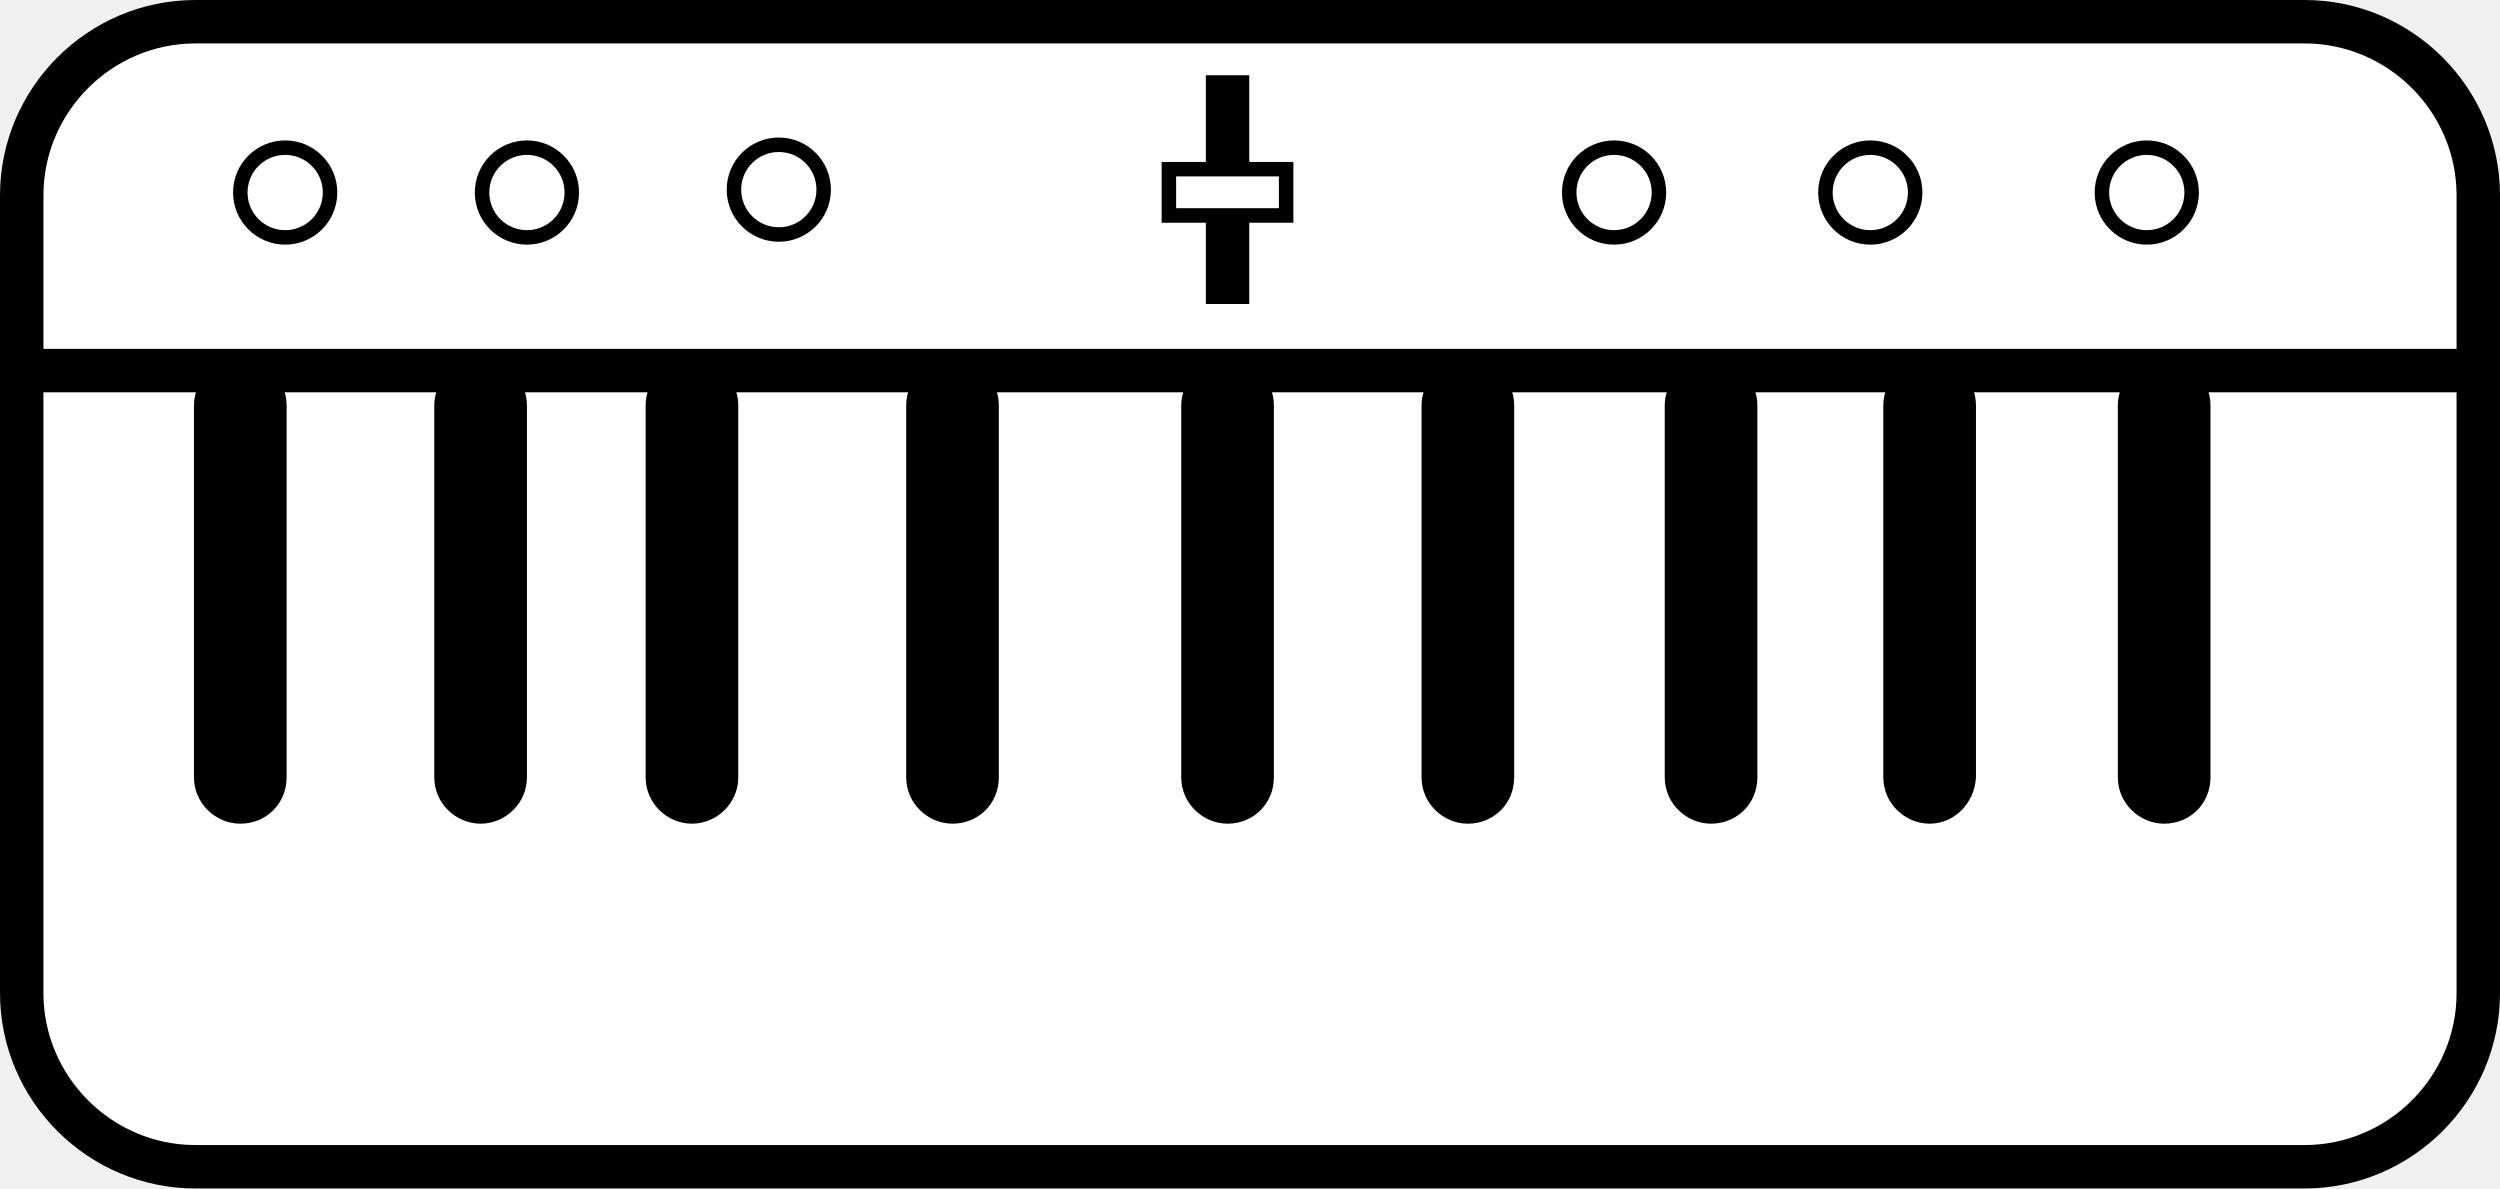
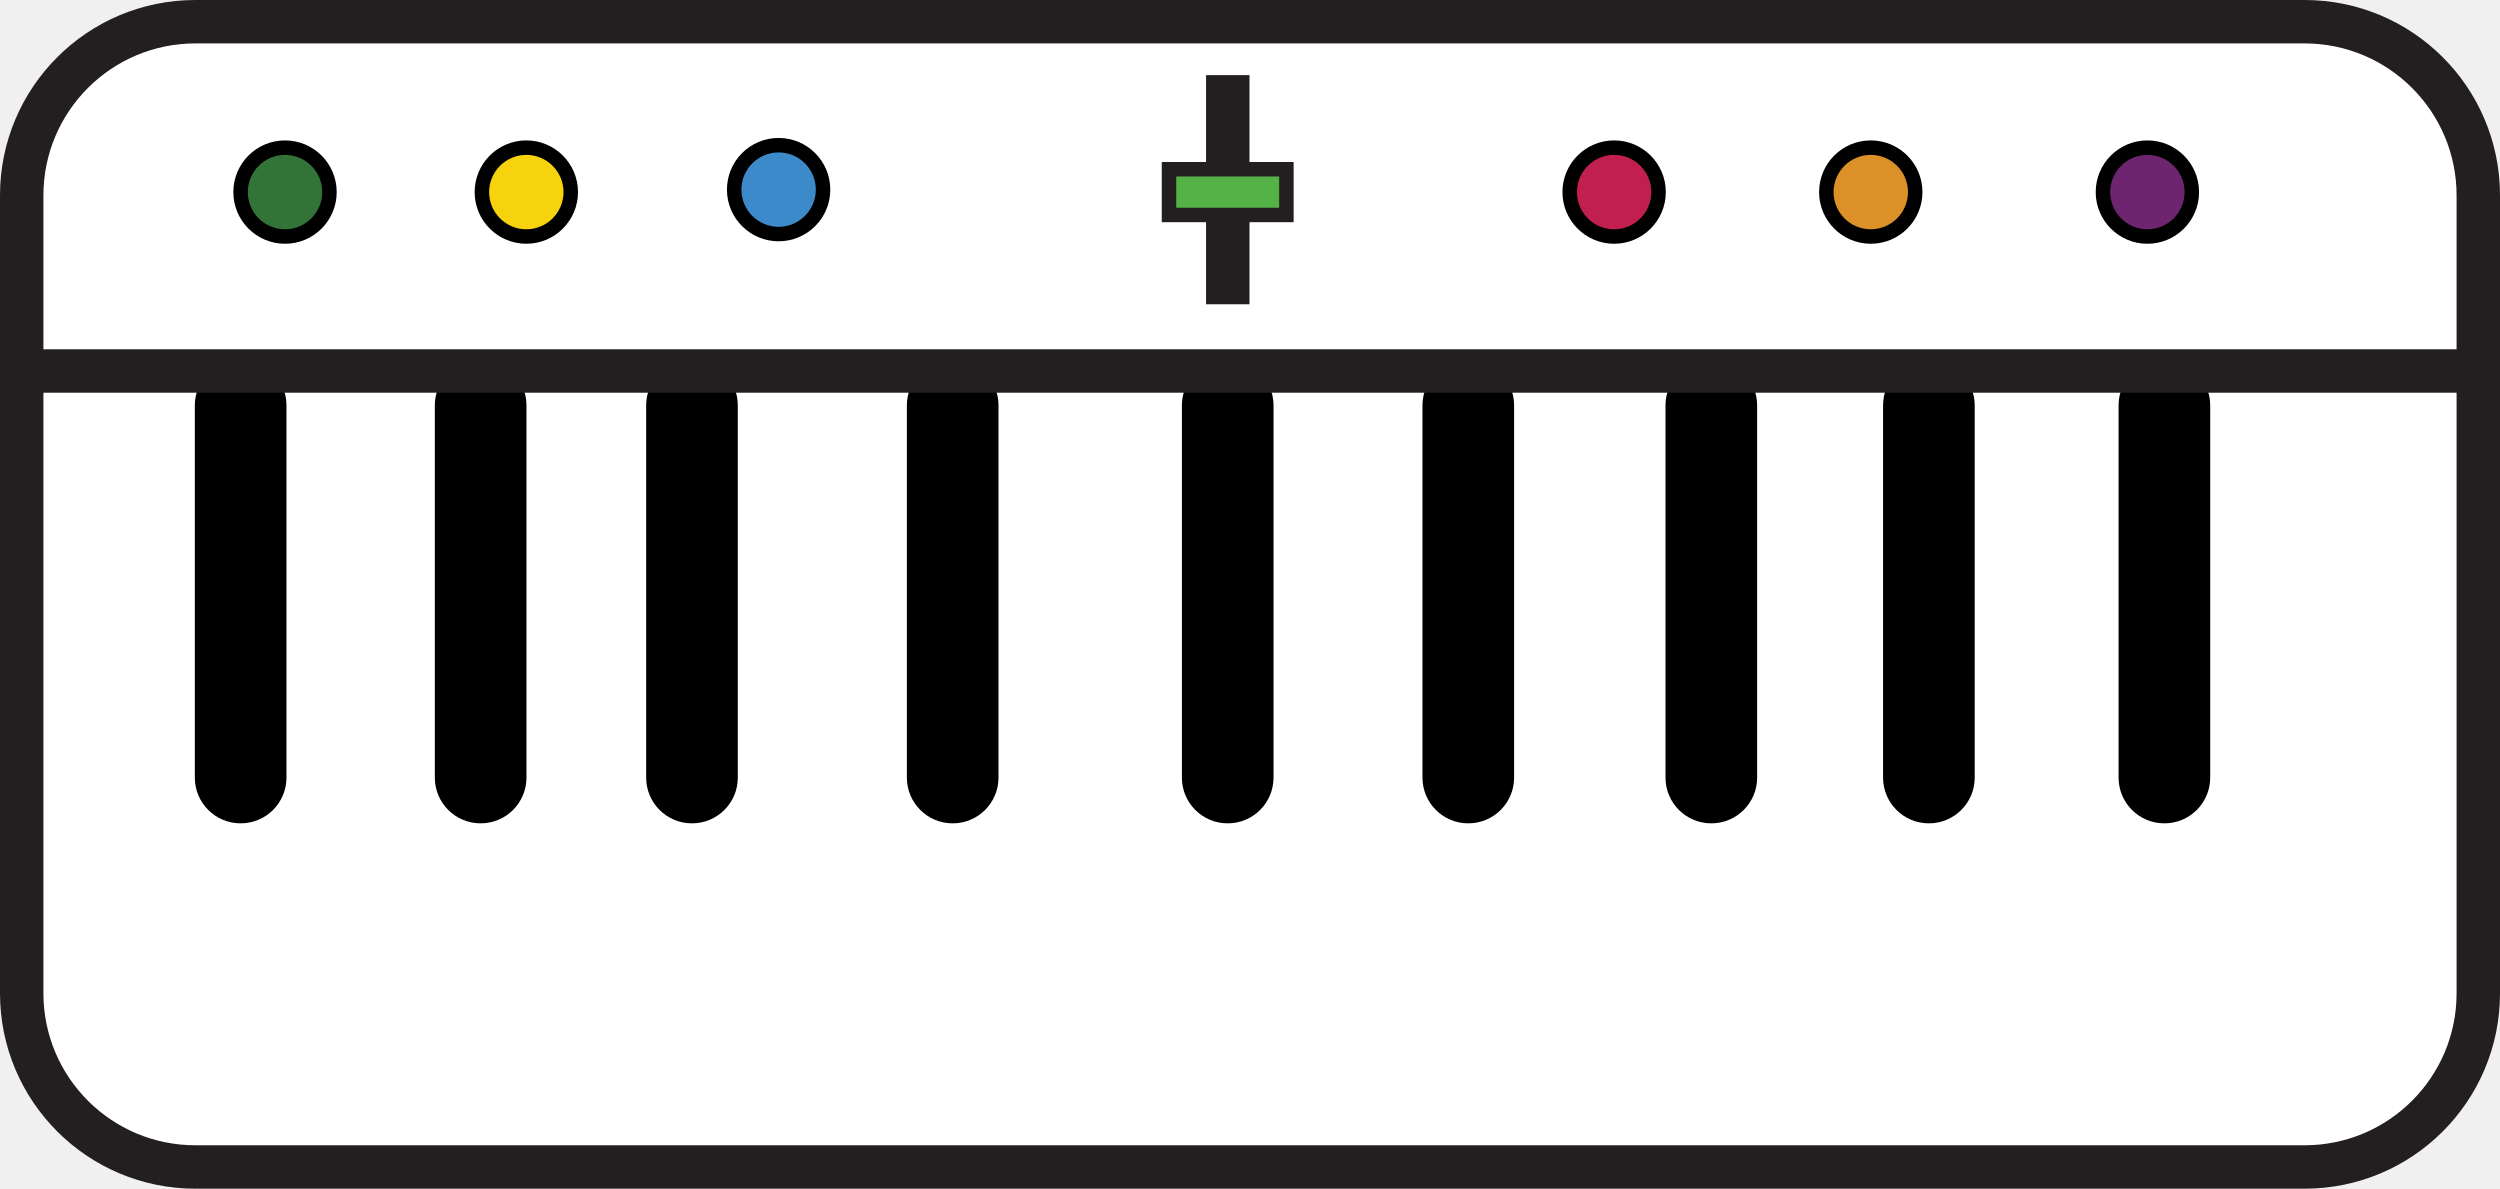
- <svg xmlns="http://www.w3.org/2000/svg" version="1.1" id="keyboard" x="0px" y="0px" viewBox="0 0 172.7 82.1" style="enable-background:new 0 0 172.7 82.1;" xml:space="preserve">
-   <style type="text/css">
- 	.st0{fill:#FFFFFF;stroke:#000000;stroke-width:3;stroke-miterlimit:10;}
- 	.st1{fill:none;stroke:#000000;stroke-miterlimit:10;}
- 	.st2{fill:#FFFFFF;stroke:#000000;stroke-miterlimit:10;}
- </style>
-   <path id="body" class="st0" d="M159.2,80.6H13.5c-6.6,0-12-5.4-12-12V13.5c0-6.6,5.4-12,12-12h145.7c6.6,0,12,5.4,12,12v55.1  C171.2,75.2,165.8,80.6,159.2,80.6z" />
-   <path id="key_9" d="M16.6,56.9L16.6,56.9c-1.7,0-3.2-1.4-3.2-3.2V28c0-1.7,1.4-3.2,3.2-3.2h0c1.7,0,3.2,1.4,3.2,3.2v25.7  C19.8,55.5,18.4,56.9,16.6,56.9z" />
-   <path id="key_8" d="M33.2,56.9L33.2,56.9c-1.7,0-3.2-1.4-3.2-3.2V28c0-1.7,1.4-3.2,3.2-3.2h0c1.7,0,3.2,1.4,3.2,3.2v25.7  C36.4,55.5,34.9,56.9,33.2,56.9z" />
-   <path id="key_7" d="M47.8,56.9L47.8,56.9c-1.7,0-3.2-1.4-3.2-3.2V28c0-1.7,1.4-3.2,3.2-3.2h0c1.7,0,3.2,1.4,3.2,3.2v25.7  C51,55.5,49.5,56.9,47.8,56.9z" />
-   <path id="key_6" d="M65.8,56.9L65.8,56.9c-1.7,0-3.2-1.4-3.2-3.2V28c0-1.7,1.4-3.2,3.2-3.2h0c1.7,0,3.2,1.4,3.2,3.2v25.7  C69,55.5,67.6,56.9,65.8,56.9z" />
-   <path id="key_5" d="M84.8,56.9L84.8,56.9c-1.7,0-3.2-1.4-3.2-3.2V28c0-1.7,1.4-3.2,3.2-3.2h0c1.7,0,3.2,1.4,3.2,3.2v25.7  C88,55.5,86.6,56.9,84.8,56.9z" />
-   <path id="key_4" d="M101.4,56.9L101.4,56.9c-1.7,0-3.2-1.4-3.2-3.2V28c0-1.7,1.4-3.2,3.2-3.2h0c1.7,0,3.2,1.4,3.2,3.2v25.7  C104.6,55.5,103.2,56.9,101.4,56.9z" />
-   <path id="key_3" d="M118.2,56.9L118.2,56.9c-1.7,0-3.2-1.4-3.2-3.2V28c0-1.7,1.4-3.2,3.2-3.2h0c1.7,0,3.2,1.4,3.2,3.2v25.7  C121.4,55.5,120,56.9,118.2,56.9z" />
-   <path id="key_2" d="M133.3,56.9L133.3,56.9c-1.7,0-3.2-1.4-3.2-3.2V28c0-1.7,1.4-3.2,3.2-3.2l0,0c1.7,0,3.2,1.4,3.2,3.2v25.7  C136.4,55.5,135,56.9,133.3,56.9z" />
-   <path id="key_1" d="M149.5,56.9L149.5,56.9c-1.7,0-3.2-1.4-3.2-3.2V28c0-1.7,1.4-3.2,3.2-3.2l0,0c1.7,0,3.2,1.4,3.2,3.2v25.7  C152.7,55.5,151.3,56.9,149.5,56.9z" />
-   <line id="top_half" class="st0" x1="1.5" y1="25.6" x2="171.2" y2="25.6" />
-   <circle id="button_6" class="st1" cx="19.7" cy="13.3" r="3.1" />
-   <circle id="button_5" class="st1" cx="36.4" cy="13.3" r="3.1" />
-   <line id="mixer_x5F_string" class="st0" x1="84.8" y1="5.2" x2="84.8" y2="21" />
-   <rect id="mixer" x="83.2" y="9.2" transform="matrix(6.123234e-17 -1 1 6.123234e-17 71.5461 98.0845)" class="st2" width="3.2" height="8.1" />
-   <circle id="button_4" class="st1" cx="53.8" cy="13.1" r="3.1" />
-   <circle id="button_3" class="st1" cx="111.5" cy="13.3" r="3.1" />
-   <circle id="button_2" class="st1" cx="129.2" cy="13.3" r="3.1" />
-   <circle id="button_1" class="st1" cx="148.3" cy="13.3" r="3.1" />
+ <svg xmlns="http://www.w3.org/2000/svg" id="keyboard" viewBox="0 0 172.71 82.12">
+   <defs>
+     <style>.cls-1{fill:#fff;stroke-width:3px;}.cls-1,.cls-4{stroke:#231f20;}.cls-1,.cls-2,.cls-3,.cls-4,.cls-5,.cls-6,.cls-7,.cls-8{stroke-miterlimit:10;}.cls-2{fill:#327338;}.cls-2,.cls-3,.cls-5,.cls-6,.cls-7,.cls-8{stroke:#000;}.cls-3{fill:#f6d30c;}.cls-4{fill:#55b247;}.cls-5{fill:#3c8ac9;}.cls-6{fill:#c11f4d;}.cls-7{fill:#db9127;}.cls-8{fill:#6d256f;}</style>
+   </defs>
+   <rect id="body" class="cls-1" x="1.5" y="1.5" width="169.71" height="79.12" rx="12" />
+   <rect id="key_9" data-name="key 9" x="13.46" y="24.84" width="6.33" height="32.04" rx="3.16" />
+   <rect id="key_8" data-name="key 8" x="30.04" y="24.84" width="6.33" height="32.04" rx="3.16" />
+   <rect id="key_7" data-name="key 7" x="44.64" y="24.84" width="6.33" height="32.04" rx="3.16" />
+   <rect id="key_6" data-name="key 6" x="62.65" y="24.84" width="6.33" height="32.04" rx="3.16" />
+   <rect id="key_5" data-name="key 5" x="81.65" y="24.84" width="6.33" height="32.04" rx="3.16" />
+   <rect id="key_4" data-name="key 4" x="98.27" y="24.84" width="6.33" height="32.04" rx="3.16" />
+   <rect id="key_3" data-name="key 3" x="115.06" y="24.84" width="6.33" height="32.04" rx="3.16" />
+   <rect id="key_2" data-name="key 2" x="130.09" y="24.84" width="6.33" height="32.04" rx="3.16" />
+   <rect id="key_1" data-name="key 1" x="146.36" y="24.84" width="6.33" height="32.04" rx="3.16" />
+   <line id="top_half" data-name="top half" class="cls-1" x1="1.5" y1="25.63" x2="171.21" y2="25.63" />
+   <circle id="button_6" data-name="button 6" class="cls-2" cx="19.69" cy="13.27" r="3.07" />
+   <circle id="button_5" data-name="button 5" class="cls-3" cx="36.36" cy="13.27" r="3.07" />
+   <line id="mixer_string" class="cls-1" x1="84.82" y1="5.19" x2="84.82" y2="21.02" />
+   <rect id="mixer" class="cls-4" x="83.23" y="9.21" width="3.16" height="8.11" transform="translate(71.55 98.08) rotate(-90)" />
+   <circle id="button_4" data-name="button 4" class="cls-5" cx="53.79" cy="13.1" r="3.07" />
+   <circle id="button_3" data-name="button 3" class="cls-6" cx="111.51" cy="13.27" r="3.07" />
+   <circle id="button_2" data-name="button 2" class="cls-7" cx="129.24" cy="13.27" r="3.07" />
+   <circle id="button_1" data-name="button 1" class="cls-8" cx="148.35" cy="13.27" r="3.07" />
</svg>
